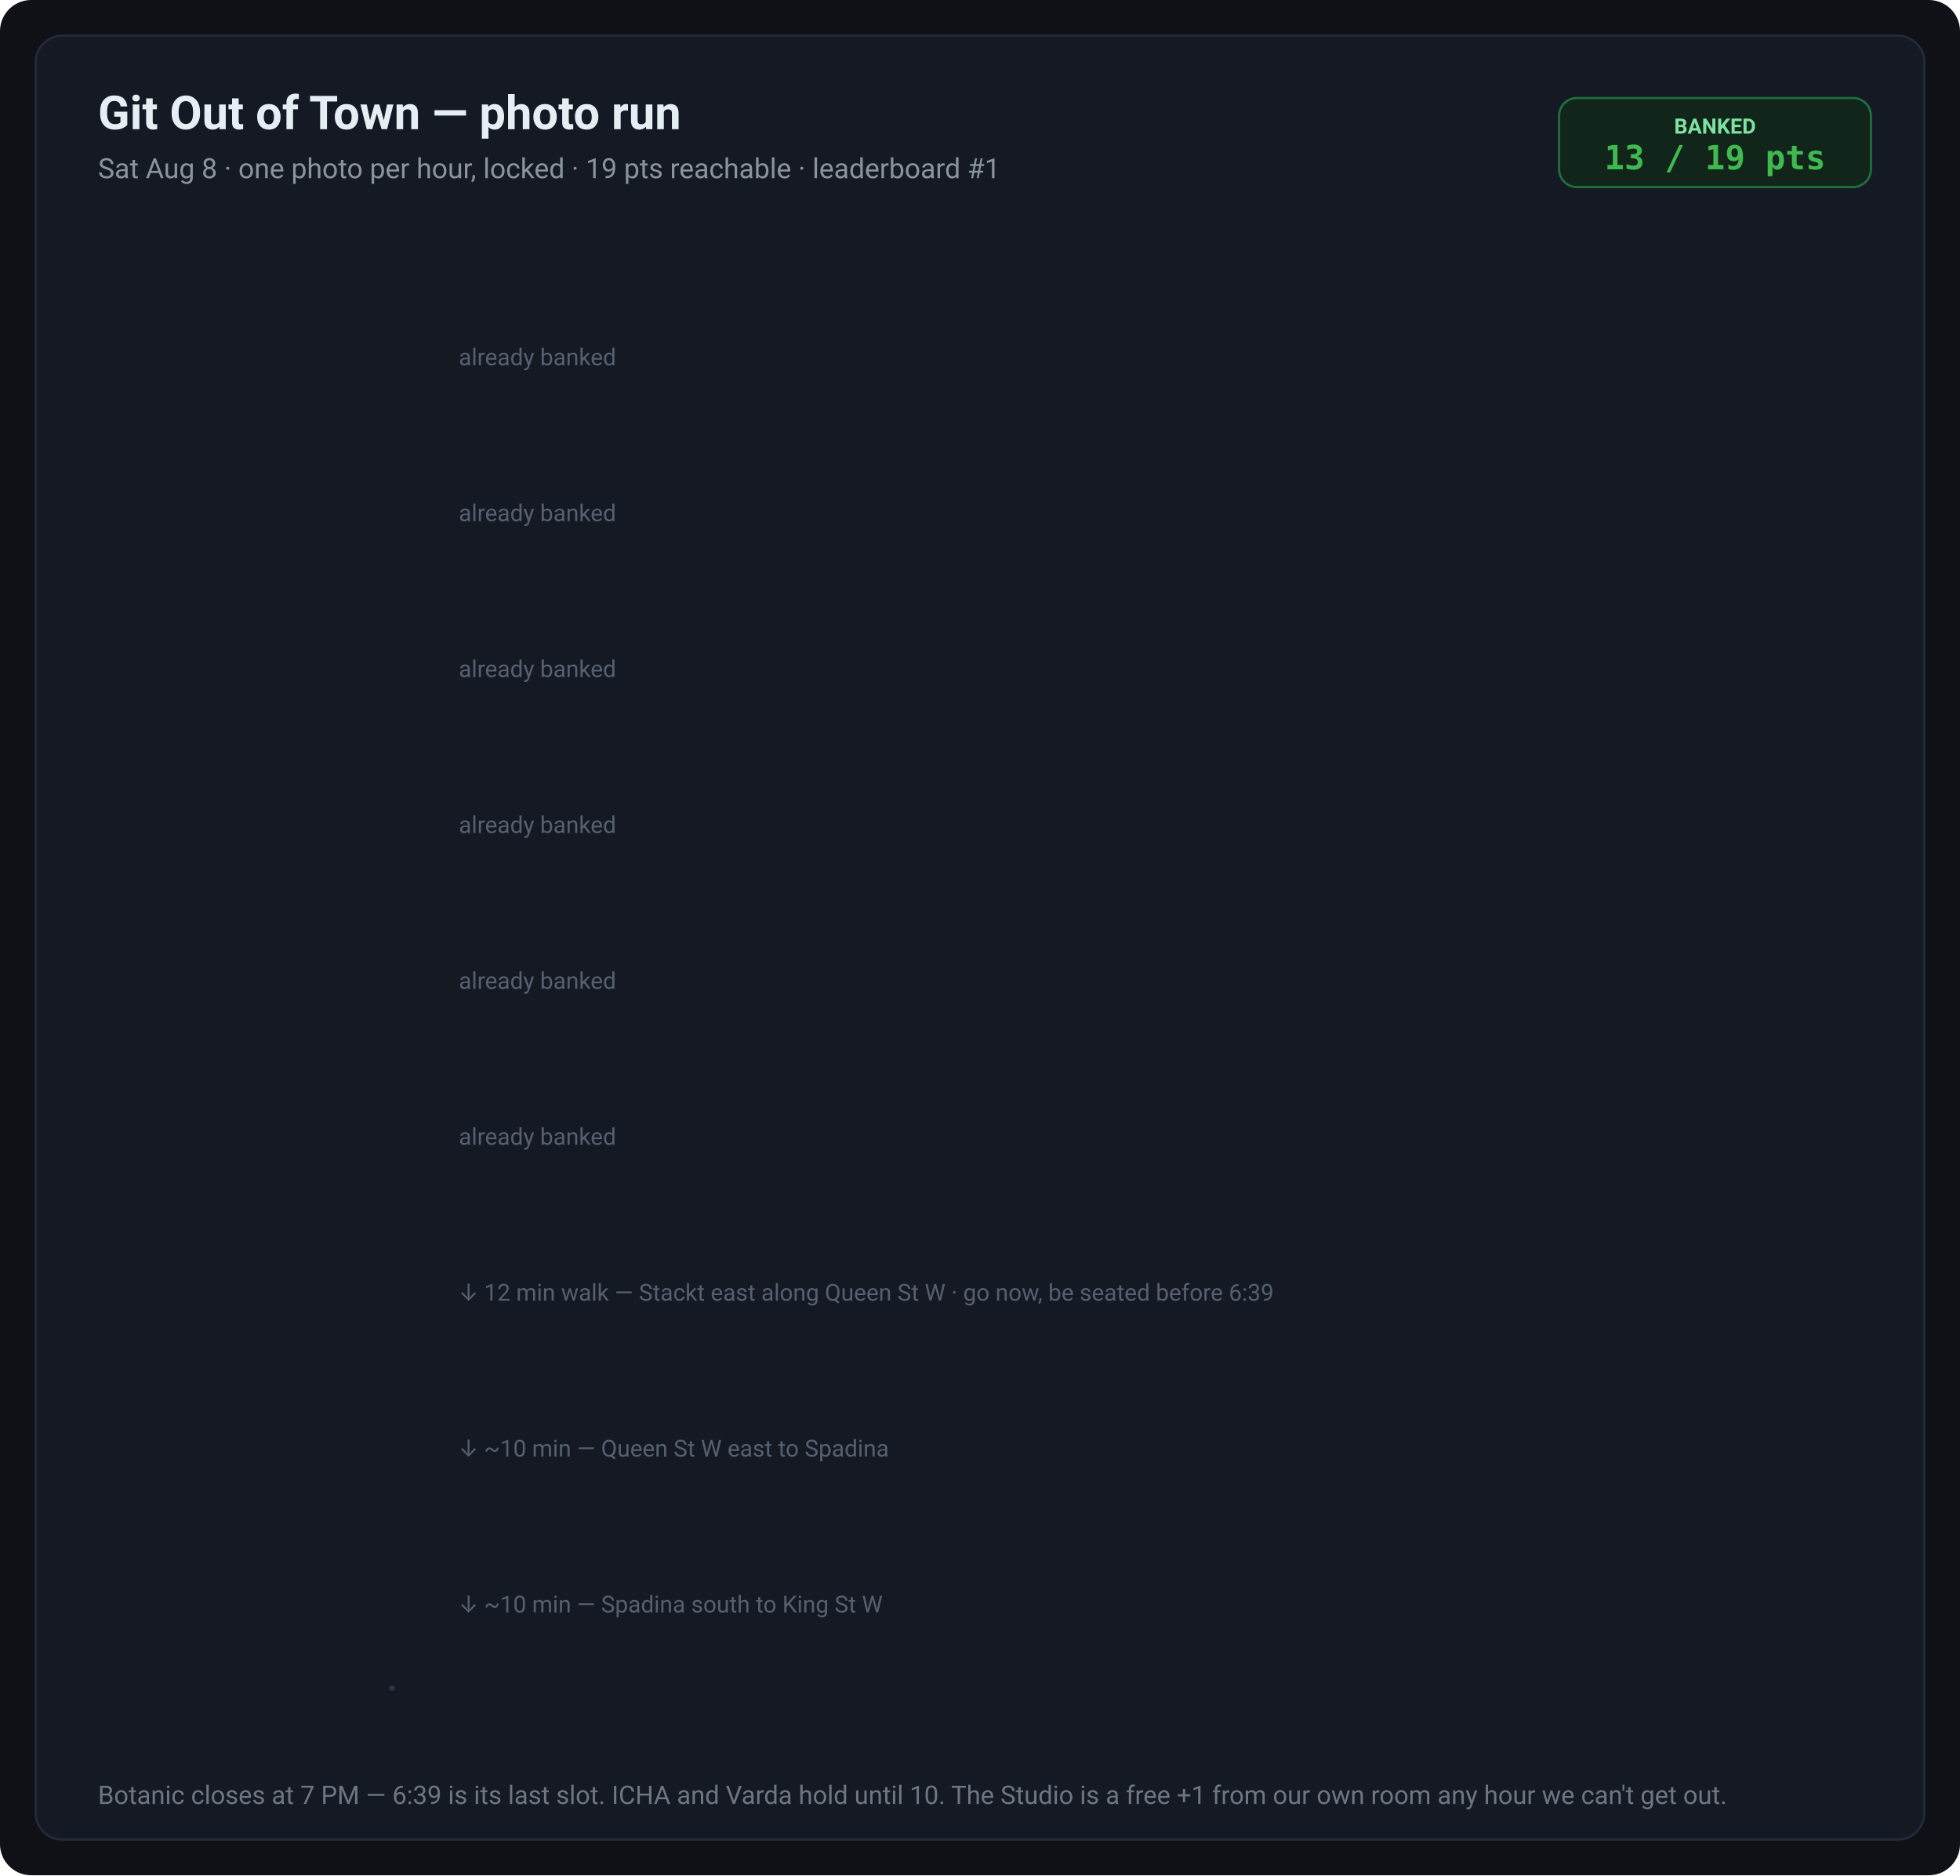
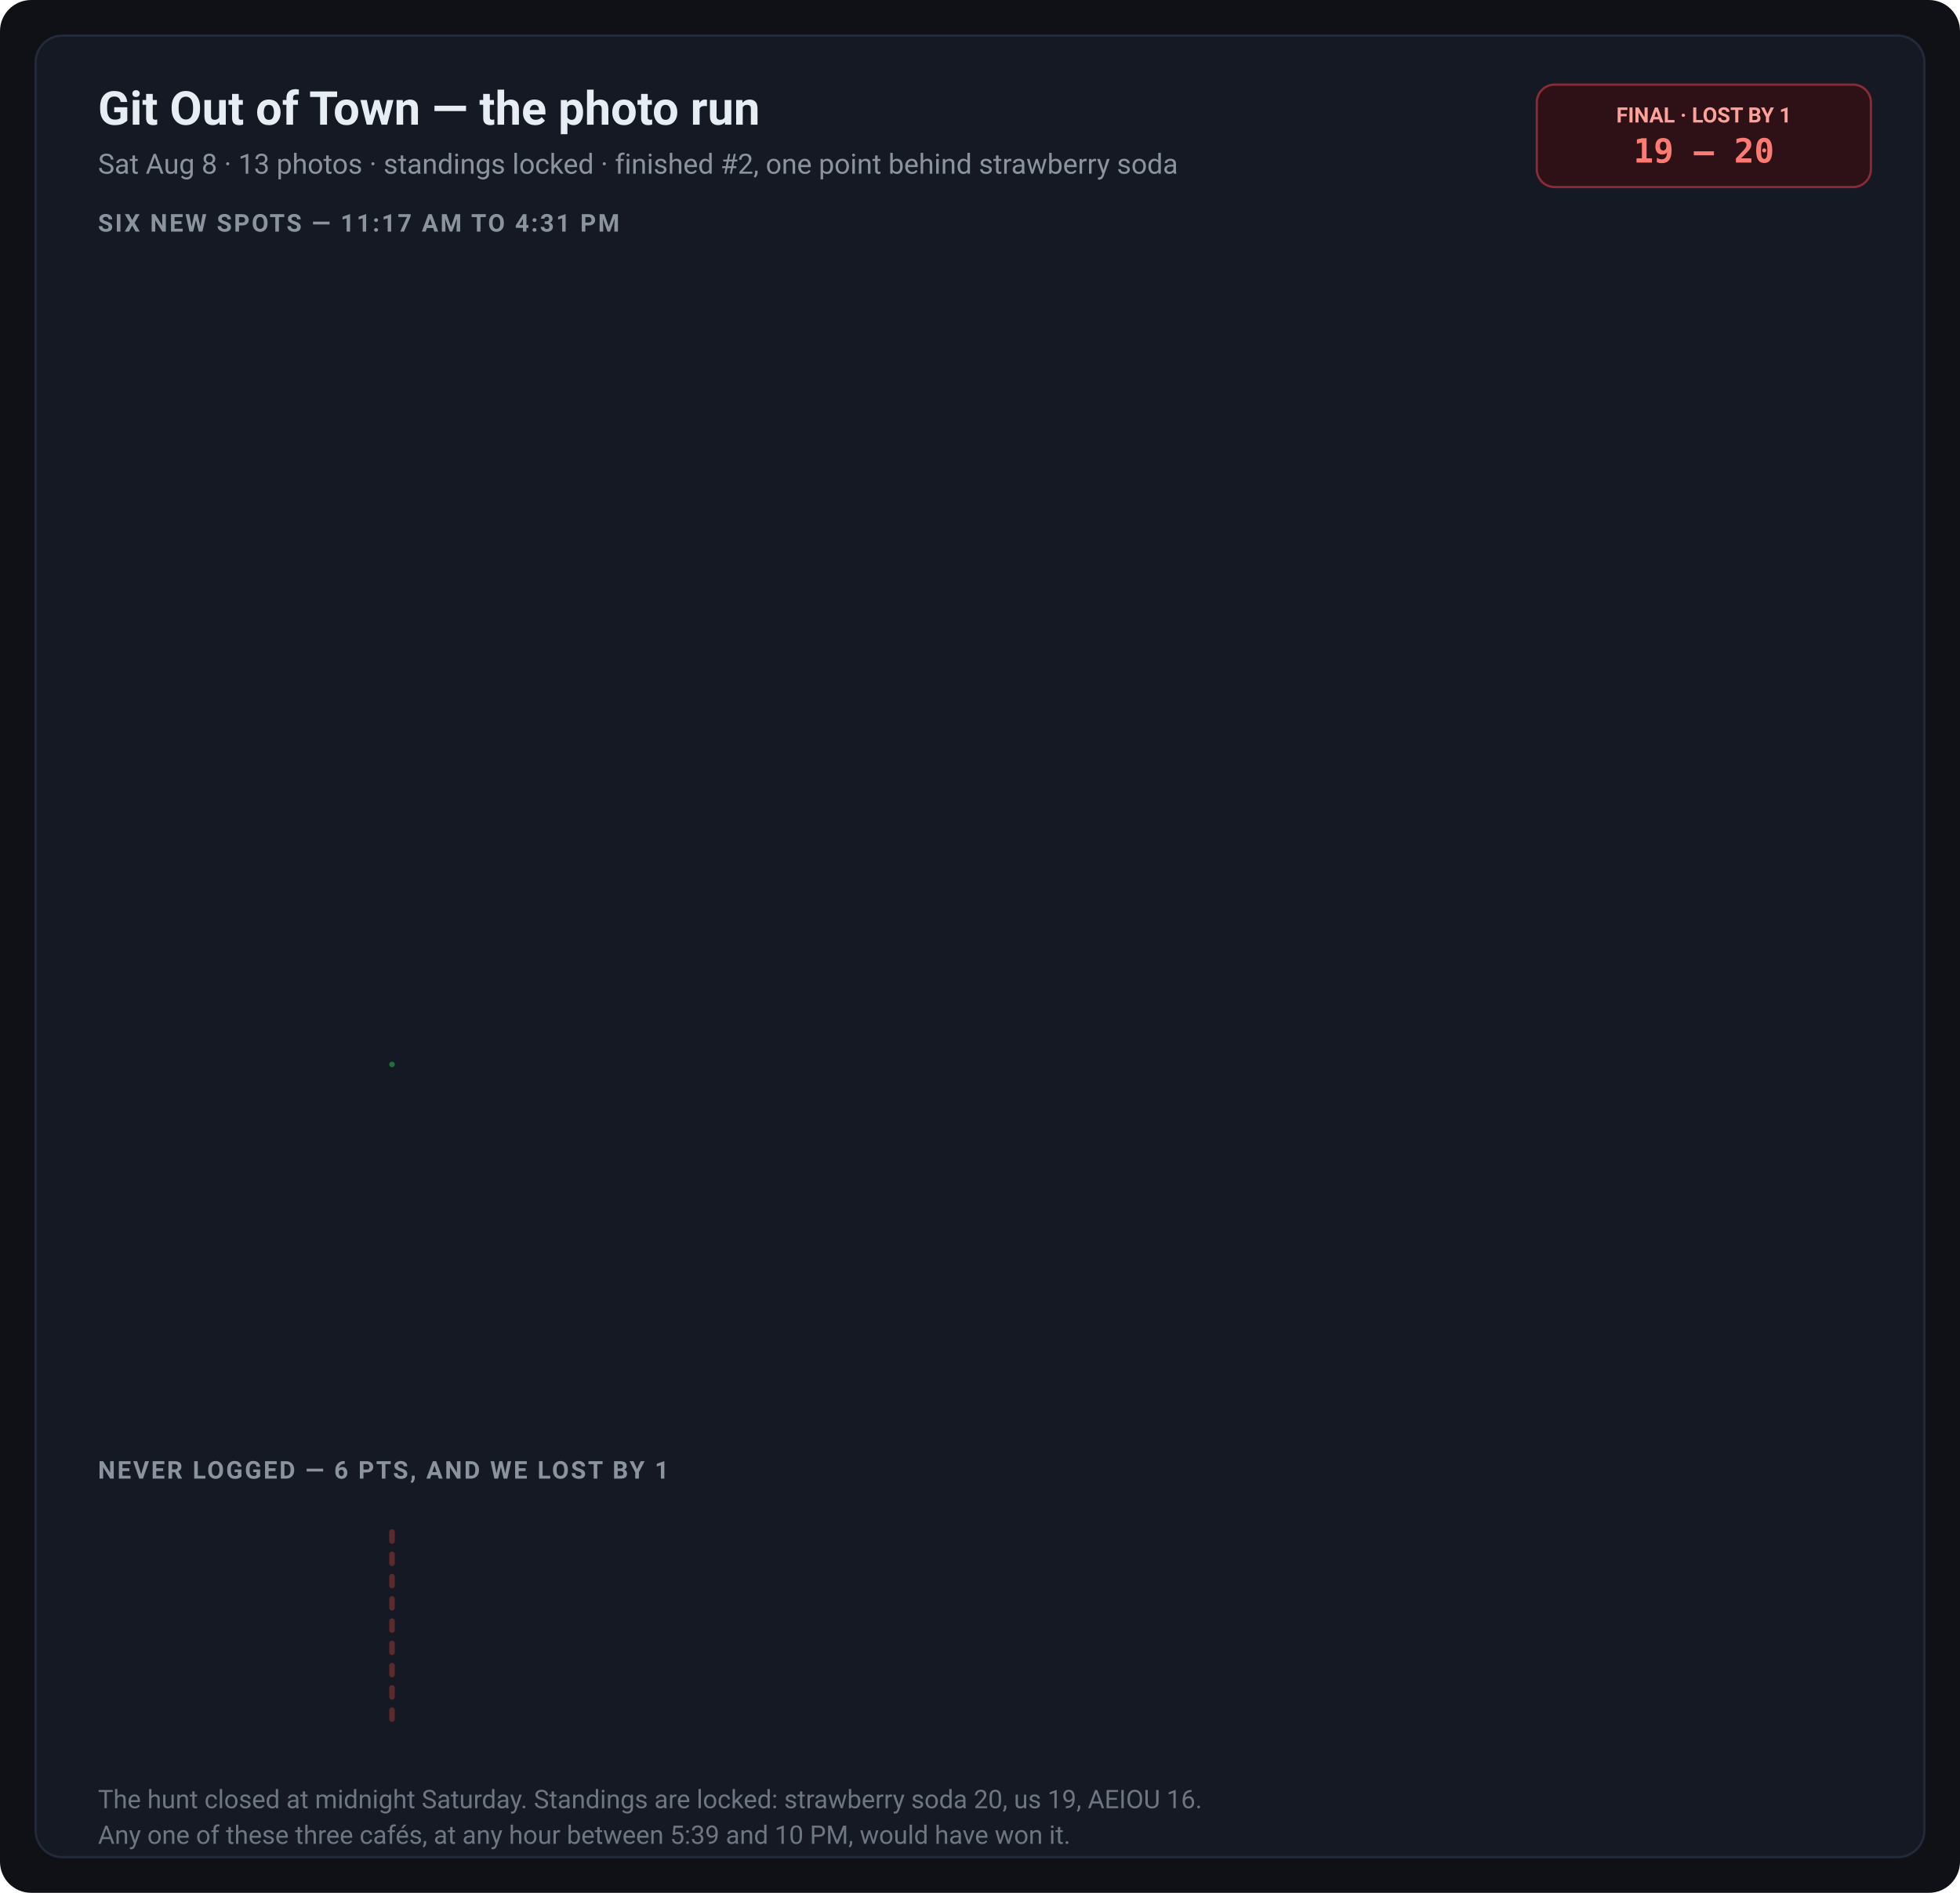
- <svg xmlns="http://www.w3.org/2000/svg" viewBox="0 0 880 842" width="880" height="842" role="img" aria-label="Photo schedule timeline for the SummerHacks scavenger hunt">
+ <svg xmlns="http://www.w3.org/2000/svg" viewBox="0 0 880 850" width="880" height="850" role="img" aria-label="Photo schedule timeline for the SummerHacks scavenger hunt: six new spots banked in the afternoon, six off-list points in the evening, three list spots never logged">
  <style>
    .bg     { fill: #0F1117; }
    .card   { fill: #151924; stroke: #232A3A; stroke-width: 1; }
    .h1     { fill: #E6EDF3; font: 700 21px ui-sans-serif, -apple-system, "Segoe UI", Roboto, sans-serif; }
    .h2     { fill: #8B949E; font: 400 12.5px ui-sans-serif, -apple-system, "Segoe UI", Roboto, sans-serif; }
-     .time   { fill: #C9D1D9; font: 600 14px ui-monospace, SFMono-Regular, Menlo, monospace; text-anchor: end; }
    .timeq  { fill: #6E7681; font: 600 14px ui-monospace, SFMono-Regular, Menlo, monospace; text-anchor: end; }
+     .named  { fill: #7D8590; font: 600 15.5px ui-sans-serif, -apple-system, "Segoe UI", Roboto, sans-serif; }
    .name   { fill: #E6EDF3; font: 600 15.5px ui-sans-serif, -apple-system, "Segoe UI", Roboto, sans-serif; }
-     .named  { fill: #7D8590; font: 600 15.5px ui-sans-serif, -apple-system, "Segoe UI", Roboto, sans-serif; }
    .sub    { fill: #7D8590; font: 400 12px ui-sans-serif, -apple-system, "Segoe UI", Roboto, sans-serif; }
-     .ride   { fill: #56606E; font: 400 10.5px ui-sans-serif, -apple-system, "Segoe UI", Roboto, sans-serif; }
    .pts    { font: 700 11px ui-monospace, SFMono-Regular, Menlo, monospace; text-anchor: middle; }
    .tag    { font: 600 9.5px ui-sans-serif, -apple-system, "Segoe UI", Roboto, sans-serif; text-anchor: middle; }
+     .sect   { fill: #8B949E; font: 700 11px ui-sans-serif, -apple-system, "Segoe UI", Roboto, sans-serif; letter-spacing: 0.9px; }
+     .drifth { fill: #D8A657; font: 700 14px ui-sans-serif, -apple-system, "Segoe UI", Roboto, sans-serif; }
+     .drifts { fill: #8B949E; font: 400 11.5px ui-sans-serif, -apple-system, "Segoe UI", Roboto, sans-serif; }
+     .chip   { fill: #A9B1BB; font: 500 11px ui-sans-serif, -apple-system, "Segoe UI", Roboto, sans-serif; }
+     .chipt  { fill: #6E7681; font: 700 11px ui-monospace, SFMono-Regular, Menlo, monospace; }
    .foot   { fill: #6E7681; font: 400 11.5px ui-sans-serif, -apple-system, "Segoe UI", Roboto, sans-serif; }

-     .spine  { stroke-dasharray: 630; stroke-dashoffset: 630; animation: draw 2.6s ease-out 0.2s forwards; }
+     .spine  { stroke-dasharray: 350; stroke-dashoffset: 350; animation: draw 1.9s ease-out 0.2s forwards; }
    @keyframes draw { to { stroke-dashoffset: 0; } }

    .row    { opacity: 0; animation: rise 0.55s cubic-bezier(.2,.7,.3,1) forwards; }
    @keyframes rise { from { opacity: 0; transform: translateY(7px); } to { opacity: 1; transform: translateY(0); } }

    .dot    { opacity: 0; transform-box: fill-box; transform-origin: center; animation: pop 0.5s cubic-bezier(.2,1.5,.4,1) forwards; }
    @keyframes pop { from { opacity: 0; transform: scale(0.1); } to { opacity: 1; transform: scale(1); } }

-     .halo   { transform-box: fill-box; transform-origin: center; animation: ping 2s ease-out 3.2s infinite; }
-     @keyframes ping { 0% { transform: scale(0.7); opacity: 0.85; } 100% { transform: scale(2.9); opacity: 0; } }
- 
-     .warn   { animation: glow 2.4s ease-in-out 3.4s infinite; }
-     @keyframes glow { 0%,100% { opacity: 0.35; } 50% { opacity: 0.9; } }
- 
-     .r0 { animation-delay: 0.45s } .r1 { animation-delay: 0.72s } .r2 { animation-delay: 0.99s }
-     .r3 { animation-delay: 1.26s } .r4 { animation-delay: 1.53s } .r5 { animation-delay: 1.80s }
-     .r6 { animation-delay: 2.07s } .r7 { animation-delay: 2.34s } .r8 { animation-delay: 2.61s }
-     .r9 { animation-delay: 2.88s }
+     .miss   { animation: glow 2.6s ease-in-out 3.6s infinite; }
+     @keyframes glow { 0%,100% { opacity: 0.4; } 50% { opacity: 1; } }
+ 
+     .r0 { animation-delay: .40s } .r1 { animation-delay: .55s } .r2 { animation-delay: .70s }
+     .r3 { animation-delay: .85s } .r4 { animation-delay: 1.0s } .r5 { animation-delay: 1.15s }
+     .rd { animation-delay: 1.5s } .r6 { animation-delay: 2.1s } .r7 { animation-delay: 2.25s }
+     .r8 { animation-delay: 2.4s }
  </style>
-   <rect class="bg" width="880" height="842" rx="14" />
-   <rect class="card" x="16" y="16" width="848" height="810" rx="12" />
-   <text class="h1" x="44" y="58">Git Out of Town — photo run</text>
-   <text class="h2" x="44" y="80">Sat Aug 8 · one photo per hour, locked · 19 pts reachable · leaderboard #1</text>
-   <g transform="translate(700,44)">
-     <rect x="0" y="0" width="140" height="40" rx="8" fill="#11251A" stroke="#1F6F3D" />
-     <text class="tag" x="70" y="16" fill="#7EE2A0">BANKED</text>
-     <text class="pts" x="70" y="32" fill="#3FB950" style="font-size:15px">13 / 19 pts</text>
-   </g>
-   <line class="spine" x1="176" y1="128" x2="176" y2="758" stroke="#2A3446" stroke-width="2.5" stroke-linecap="round" />
+   <rect class="bg" width="880" height="850" rx="14" />
+   <rect class="card" x="16" y="16" width="848" height="818" rx="12" />
+   <text class="h1" x="44" y="56">Git Out of Town — the photo run</text>
+   <text class="h2" x="44" y="78">Sat Aug 8 · 13 photos · standings locked · finished #2, one point behind strawberry soda</text>
+   <g transform="translate(690,38)">
+     <rect x="0" y="0" width="150" height="46" rx="8" fill="#2E1116" stroke="#8A2B36" />
+     <text class="tag" x="75" y="17" fill="#FFA198">FINAL · LOST BY 1</text>
+     <text class="pts" x="75" y="35" fill="#FF7B72" style="font-size:15px">19 — 20</text>
+   </g>
+   <text class="sect" x="44" y="104">SIX NEW SPOTS — 11:17 AM TO 4:31 PM</text>
+   <line class="spine" x1="176" y1="128" x2="176" y2="478" stroke="#1F6F3D" stroke-width="2.5" stroke-linecap="round" />
  <g class="row r0">
    <text class="timeq" x="150" y="133">11:17</text>
-     <text class="named" x="206" y="127">Milky's Cloud Room</text>
-     <text class="sub" x="206" y="146">Inside Stackt · purchase · logged</text>
+     <text class="named" x="206" y="122">Milky's Cloud Room</text>
+     <text class="sub" x="206" y="141">Inside Stackt · purchase</text>
    <g transform="translate(760,116)">
      <rect width="60" height="22" rx="6" fill="#11251A" stroke="#1F6F3D" />
      <text class="pts" x="30" y="15" fill="#3FB950">+2 pts</text>
    </g>
  </g>
  <g class="dot r0">
    <circle cx="176" cy="128" r="8" fill="#3FB950" />
    <path d="M172.3 128 l2.8 2.9 l5.0 -5.4" fill="none" stroke="#0F1117" stroke-width="2" stroke-linecap="round" stroke-linejoin="round" />
  </g>
-   <text class="ride" x="206" y="164">already banked</text>
  <g class="row r1">
    <text class="timeq" x="150" y="203">12:21</text>
-     <text class="named" x="206" y="197">Fungo Cafe</text>
-     <text class="sub" x="206" y="216">King St W · purchase · logged</text>
+     <text class="named" x="206" y="192">Fungo Cafe</text>
+     <text class="sub" x="206" y="211">King St W · purchase</text>
    <g transform="translate(760,186)">
      <rect width="60" height="22" rx="6" fill="#11251A" stroke="#1F6F3D" />
      <text class="pts" x="30" y="15" fill="#3FB950">+2 pts</text>
    </g>
  </g>
  <g class="dot r1">
    <circle cx="176" cy="198" r="8" fill="#3FB950" />
    <path d="M172.3 198 l2.8 2.9 l5.0 -5.4" fill="none" stroke="#0F1117" stroke-width="2" stroke-linecap="round" stroke-linejoin="round" />
  </g>
-   <text class="ride" x="206" y="234">already banked</text>
  <g class="row r2">
    <text class="timeq" x="150" y="273">1:24</text>
-     <text class="named" x="206" y="267">Waterworks Food Hall / The Well</text>
-     <text class="sub" x="206" y="286">Richmond &amp; Brant · free · logged</text>
+     <text class="named" x="206" y="262">Waterworks Food Hall / The Well</text>
+     <text class="sub" x="206" y="281">Richmond &amp; Brant · free</text>
    <g transform="translate(760,256)">
      <rect width="60" height="22" rx="6" fill="#11251A" stroke="#1F6F3D" />
      <text class="pts" x="30" y="15" fill="#3FB950">+2 pts</text>
    </g>
  </g>
  <g class="dot r2">
    <circle cx="176" cy="268" r="8" fill="#3FB950" />
    <path d="M172.3 268 l2.8 2.9 l5.0 -5.4" fill="none" stroke="#0F1117" stroke-width="2" stroke-linecap="round" stroke-linejoin="round" />
  </g>
-   <text class="ride" x="206" y="304">already banked</text>
  <g class="row r3">
    <text class="timeq" x="150" y="343">2:25</text>
-     <text class="named" x="206" y="337">Scadding Court Community Ctr</text>
-     <text class="sub" x="206" y="356">Bathurst &amp; Dundas · free · logged</text>
+     <text class="named" x="206" y="332">Scadding Court Community Ctr</text>
+     <text class="sub" x="206" y="351">Bathurst &amp; Dundas · free</text>
    <g transform="translate(760,326)">
      <rect width="60" height="22" rx="6" fill="#11251A" stroke="#1F6F3D" />
      <text class="pts" x="30" y="15" fill="#3FB950">+2 pts</text>
    </g>
  </g>
  <g class="dot r3">
    <circle cx="176" cy="338" r="8" fill="#3FB950" />
    <path d="M172.3 338 l2.8 2.9 l5.0 -5.4" fill="none" stroke="#0F1117" stroke-width="2" stroke-linecap="round" stroke-linejoin="round" />
  </g>
-   <text class="ride" x="206" y="374">already banked</text>
  <g class="row r4">
    <text class="timeq" x="150" y="413">3:26</text>
-     <text class="named" x="206" y="407">TPL Lillian H. Smith Branch</text>
-     <text class="sub" x="206" y="426">College &amp; Spadina · free · logged</text>
+     <text class="named" x="206" y="402">TPL Lillian H. Smith Branch</text>
+     <text class="sub" x="206" y="421">College &amp; Spadina · free</text>
    <g transform="translate(760,396)">
      <rect width="60" height="22" rx="6" fill="#11251A" stroke="#1F6F3D" />
      <text class="pts" x="30" y="15" fill="#3FB950">+2 pts</text>
    </g>
  </g>
  <g class="dot r4">
    <circle cx="176" cy="408" r="8" fill="#3FB950" />
    <path d="M172.3 408 l2.8 2.9 l5.0 -5.4" fill="none" stroke="#0F1117" stroke-width="2" stroke-linecap="round" stroke-linejoin="round" />
  </g>
-   <text class="ride" x="206" y="444">already banked</text>
  <g class="row r5">
    <text class="timeq" x="150" y="483">4:31</text>
-     <text class="named" x="206" y="477">TPL Fort York Branch</text>
-     <text class="sub" x="206" y="496">Fort York Blvd · free · logged · last free stop, made it</text>
+     <text class="named" x="206" y="472">TPL Fort York Branch</text>
+     <text class="sub" x="206" y="491">Fort York Blvd · free · the last new spot we logged</text>
    <g transform="translate(760,466)">
      <rect width="60" height="22" rx="6" fill="#11251A" stroke="#1F6F3D" />
      <text class="pts" x="30" y="15" fill="#3FB950">+2 pts</text>
    </g>
  </g>
  <g class="dot r5">
    <circle cx="176" cy="478" r="8" fill="#3FB950" />
    <path d="M172.3 478 l2.8 2.9 l5.0 -5.4" fill="none" stroke="#0F1117" stroke-width="2" stroke-linecap="round" stroke-linejoin="round" />
  </g>
-   <text class="ride" x="206" y="514">already banked</text>
+   <g class="row rd">
+     <rect x="140" y="512" width="690" height="118" rx="10" fill="#1B1710" stroke="#5C4517" />
+     <text class="drifth" x="160" y="537">The drift — seven hours, seven photos, seven single points</text>
+     <text class="drifts" x="588" y="537">5:39 PM → 11:49 PM · +7 · no new spots</text>
+     <g transform="translate(160,550)">
+       <rect width="160" height="26" rx="6" fill="#12161F" stroke="#2A3446" />
+       <text class="chipt" x="10" y="17">5:39</text>
+       <text class="chip" x="48" y="17">The Studio</text>
+     </g>
+     <g transform="translate(328,550)">
+       <rect width="160" height="26" rx="6" fill="#12161F" stroke="#2A3446" />
+       <text class="chipt" x="10" y="17">6:41</text>
+       <text class="chip" x="48" y="17">Stackt Market</text>
+     </g>
+     <g transform="translate(496,550)">
+       <rect width="160" height="26" rx="6" fill="#12161F" stroke="#2A3446" />
+       <text class="chipt" x="10" y="17">7:41</text>
+       <text class="chip" x="48" y="17">Ice cream</text>
+     </g>
+     <g transform="translate(664,550)">
+       <rect width="160" height="26" rx="6" fill="#12161F" stroke="#2A3446" />
+       <text class="chipt" x="10" y="17">8:43</text>
+       <text class="chip" x="48" y="17">Front Street</text>
+     </g>
+     <g transform="translate(160,582)">
+       <rect width="160" height="26" rx="6" fill="#12161F" stroke="#2A3446" />
+       <text class="chipt" x="10" y="17">9:43</text>
+       <text class="chip" x="48" y="17">Kinton Ramen</text>
+     </g>
+     <g transform="translate(328,582)">
+       <rect width="160" height="26" rx="6" fill="#12161F" stroke="#2A3446" />
+       <text class="chipt" x="10" y="17">10:45</text>
+       <text class="chip" x="52" y="17">The apartment</text>
+     </g>
+     <g transform="translate(496,582)">
+       <rect width="160" height="26" rx="6" fill="#12161F" stroke="#2A3446" />
+       <text class="chipt" x="10" y="17">11:49</text>
+       <text class="chip" x="52" y="17">Apartment again</text>
+     </g>
+   </g>
+   <text class="sect" x="44" y="664" fill="#F85149">NEVER LOGGED — 6 PTS, AND WE LOST BY 1</text>
+   <line x1="176" y1="688" x2="176" y2="776" stroke="#5C2A2A" stroke-width="2.5" stroke-linecap="round" stroke-dasharray="4 6" />
  <g class="row r6">
-     <text class="timeq" x="150" y="553">5:39</text>
-     <text class="named" x="206" y="547">The Studio</text>
-     <text class="sub" x="206" y="566">Inside Stackt — our own room · free · off-list</text>
-     <g transform="translate(760,536)">
-       <rect width="60" height="22" rx="6" fill="#11251A" stroke="#1F6F3D" />
-       <text class="pts" x="30" y="15" fill="#3FB950">+1 pt</text>
-     </g>
-     <g transform="translate(688,536)">
-       <rect width="64" height="22" rx="6" fill="#101A26" stroke="#2A4A6E" />
-       <text class="tag" x="32" y="15" fill="#6E9BD1">BASE</text>
+     <text class="name" x="206" y="685">Botanic Coffee and Caphe</text>
+     <text class="sub" x="206" y="702">662 Queen St W · open until 7 PM · the 5:39 and 6:41 slots both fell inside that</text>
+     <g class="miss" transform="translate(760,677)">
+       <rect width="60" height="22" rx="6" fill="#2E1116" stroke="#8A2B36" />
+       <text class="pts" x="30" y="15" fill="#FF7B72">2 pts</text>
    </g>
  </g>
  <g class="dot r6">
-     <circle cx="176" cy="548" r="8" fill="#3FB950" />
-     <path d="M172.3 548 l2.8 2.9 l5.0 -5.4" fill="none" stroke="#0F1117" stroke-width="2" stroke-linecap="round" stroke-linejoin="round" />
-   </g>
-   <text class="ride" x="206" y="584">↓ 12 min walk — Stackt east along Queen St W · go now, be seated before 6:39</text>
+     <circle cx="176" cy="688" r="8" fill="#151924" stroke="#F85149" stroke-width="2.5" />
+   </g>
  <g class="row r7">
-     <text class="time" x="150" y="623">6:39</text>
-     <text class="name" x="206" y="617">Botanic Coffee and Caphe</text>
-     <text class="sub" x="206" y="636">662 Queen St W · purchase · only slot before it closes</text>
-     <g transform="translate(760,606)">
-       <rect width="60" height="22" rx="6" fill="#2A1E06" stroke="#8A6212" />
-       <text class="pts" x="30" y="15" fill="#F0A020">+2 pts</text>
-     </g>
-     <g class="warn" transform="translate(688,606)">
-       <rect width="64" height="22" rx="6" fill="#2E1116" stroke="#8A2B36" />
-       <text class="tag" x="32" y="15" fill="#FF7B72">CLOSES 7</text>
+     <text class="name" x="206" y="729">Varda</text>
+     <text class="sub" x="206" y="746">350 King St W (TIFF) · open until 10 PM · minutes from the 8:43 Front St photo</text>
+     <g class="miss" transform="translate(760,721)">
+       <rect width="60" height="22" rx="6" fill="#2E1116" stroke="#8A2B36" />
+       <text class="pts" x="30" y="15" fill="#FF7B72">2 pts</text>
    </g>
  </g>
  <g class="dot r7">
-     <circle class="halo" cx="176" cy="618" r="9" fill="none" stroke="#F0A020" stroke-width="2" />
-     <circle cx="176" cy="618" r="9" fill="#F0A020" />
-     <circle cx="176" cy="618" r="3.4" fill="#0F1117" />
-   </g>
-   <text class="ride" x="206" y="654">↓ ~10 min — Queen St W east to Spadina</text>
+     <circle cx="176" cy="732" r="8" fill="#151924" stroke="#F85149" stroke-width="2.5" />
+   </g>
  <g class="row r8">
-     <text class="time" x="150" y="693">7:39</text>
-     <text class="name" x="206" y="687">ICHA TEA / Project Seoul / Cafe Foret</text>
-     <text class="sub" x="206" y="706">235 Spadina · purchase · open to 10 PM</text>
-     <g transform="translate(760,676)">
-       <rect width="60" height="22" rx="6" fill="#1C1233" stroke="#5B3B9E" />
-       <text class="pts" x="30" y="15" fill="#A371F7">+2 pts</text>
+     <text class="name" x="206" y="773">ICHA Tea / Project Seoul / Cafe Foret</text>
+     <text class="sub" x="206" y="790">235 Spadina · open until 10 PM · still reachable at the 9:43 slot</text>
+     <g class="miss" transform="translate(760,765)">
+       <rect width="60" height="22" rx="6" fill="#2E1116" stroke="#8A2B36" />
+       <text class="pts" x="30" y="15" fill="#FF7B72">2 pts</text>
    </g>
  </g>
  <g class="dot r8">
-     <circle cx="176" cy="688" r="8" fill="#151924" stroke="#A371F7" stroke-width="2.5" />
-   </g>
-   <text class="ride" x="206" y="724">↓ ~10 min — Spadina south to King St W</text>
-   <g class="row r9">
-     <text class="time" x="150" y="763">8:39</text>
-     <text class="name" x="206" y="757">Varda</text>
-     <text class="sub" x="206" y="776">350 King St W (TIFF) · purchase · open to 10 PM</text>
-     <g transform="translate(760,746)">
-       <rect width="60" height="22" rx="6" fill="#1C1233" stroke="#5B3B9E" />
-       <text class="pts" x="30" y="15" fill="#A371F7">+2 pts</text>
-     </g>
-   </g>
-   <g class="dot r9">
-     <circle cx="176" cy="758" r="8" fill="#151924" stroke="#A371F7" stroke-width="2.5" />
-   </g>
-   <text class="foot" x="44" y="810">Botanic closes at 7 PM — 6:39 is its last slot. ICHA and Varda hold until 10. The Studio is a free +1 from our own room any hour we can't get out.</text>
+     <circle cx="176" cy="776" r="8" fill="#151924" stroke="#F85149" stroke-width="2.5" />
+   </g>
+   <text class="foot" x="44" y="812">The hunt closed at midnight Saturday. Standings are locked: strawberry soda 20, us 19, AEIOU 16.</text>
+   <text class="foot" x="44" y="828">Any one of these three cafés, at any hour between 5:39 and 10 PM, would have won it.</text>
</svg>
